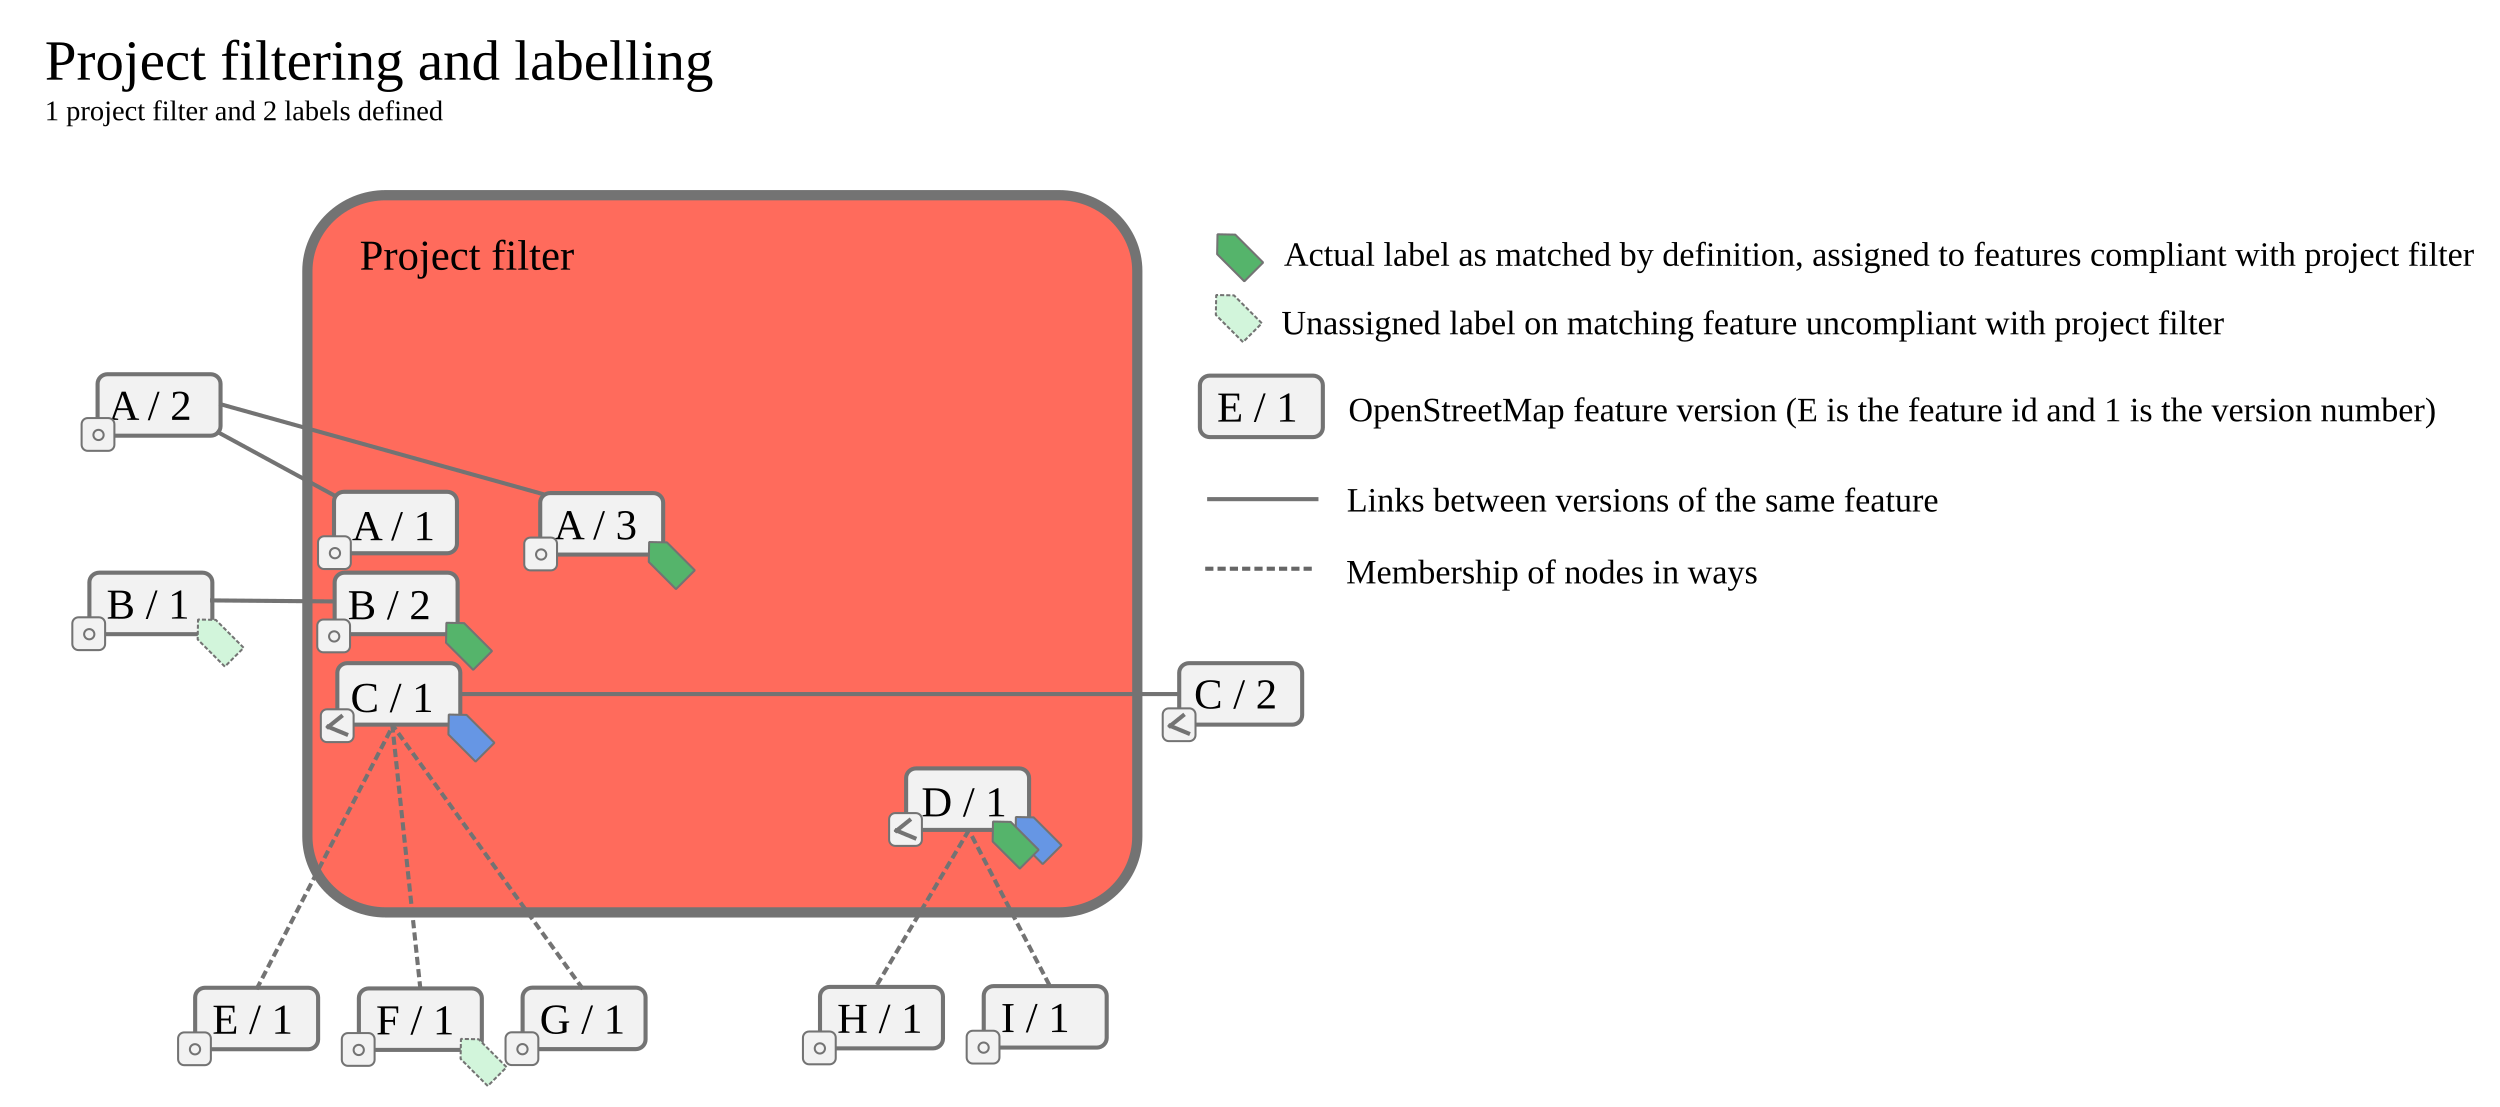
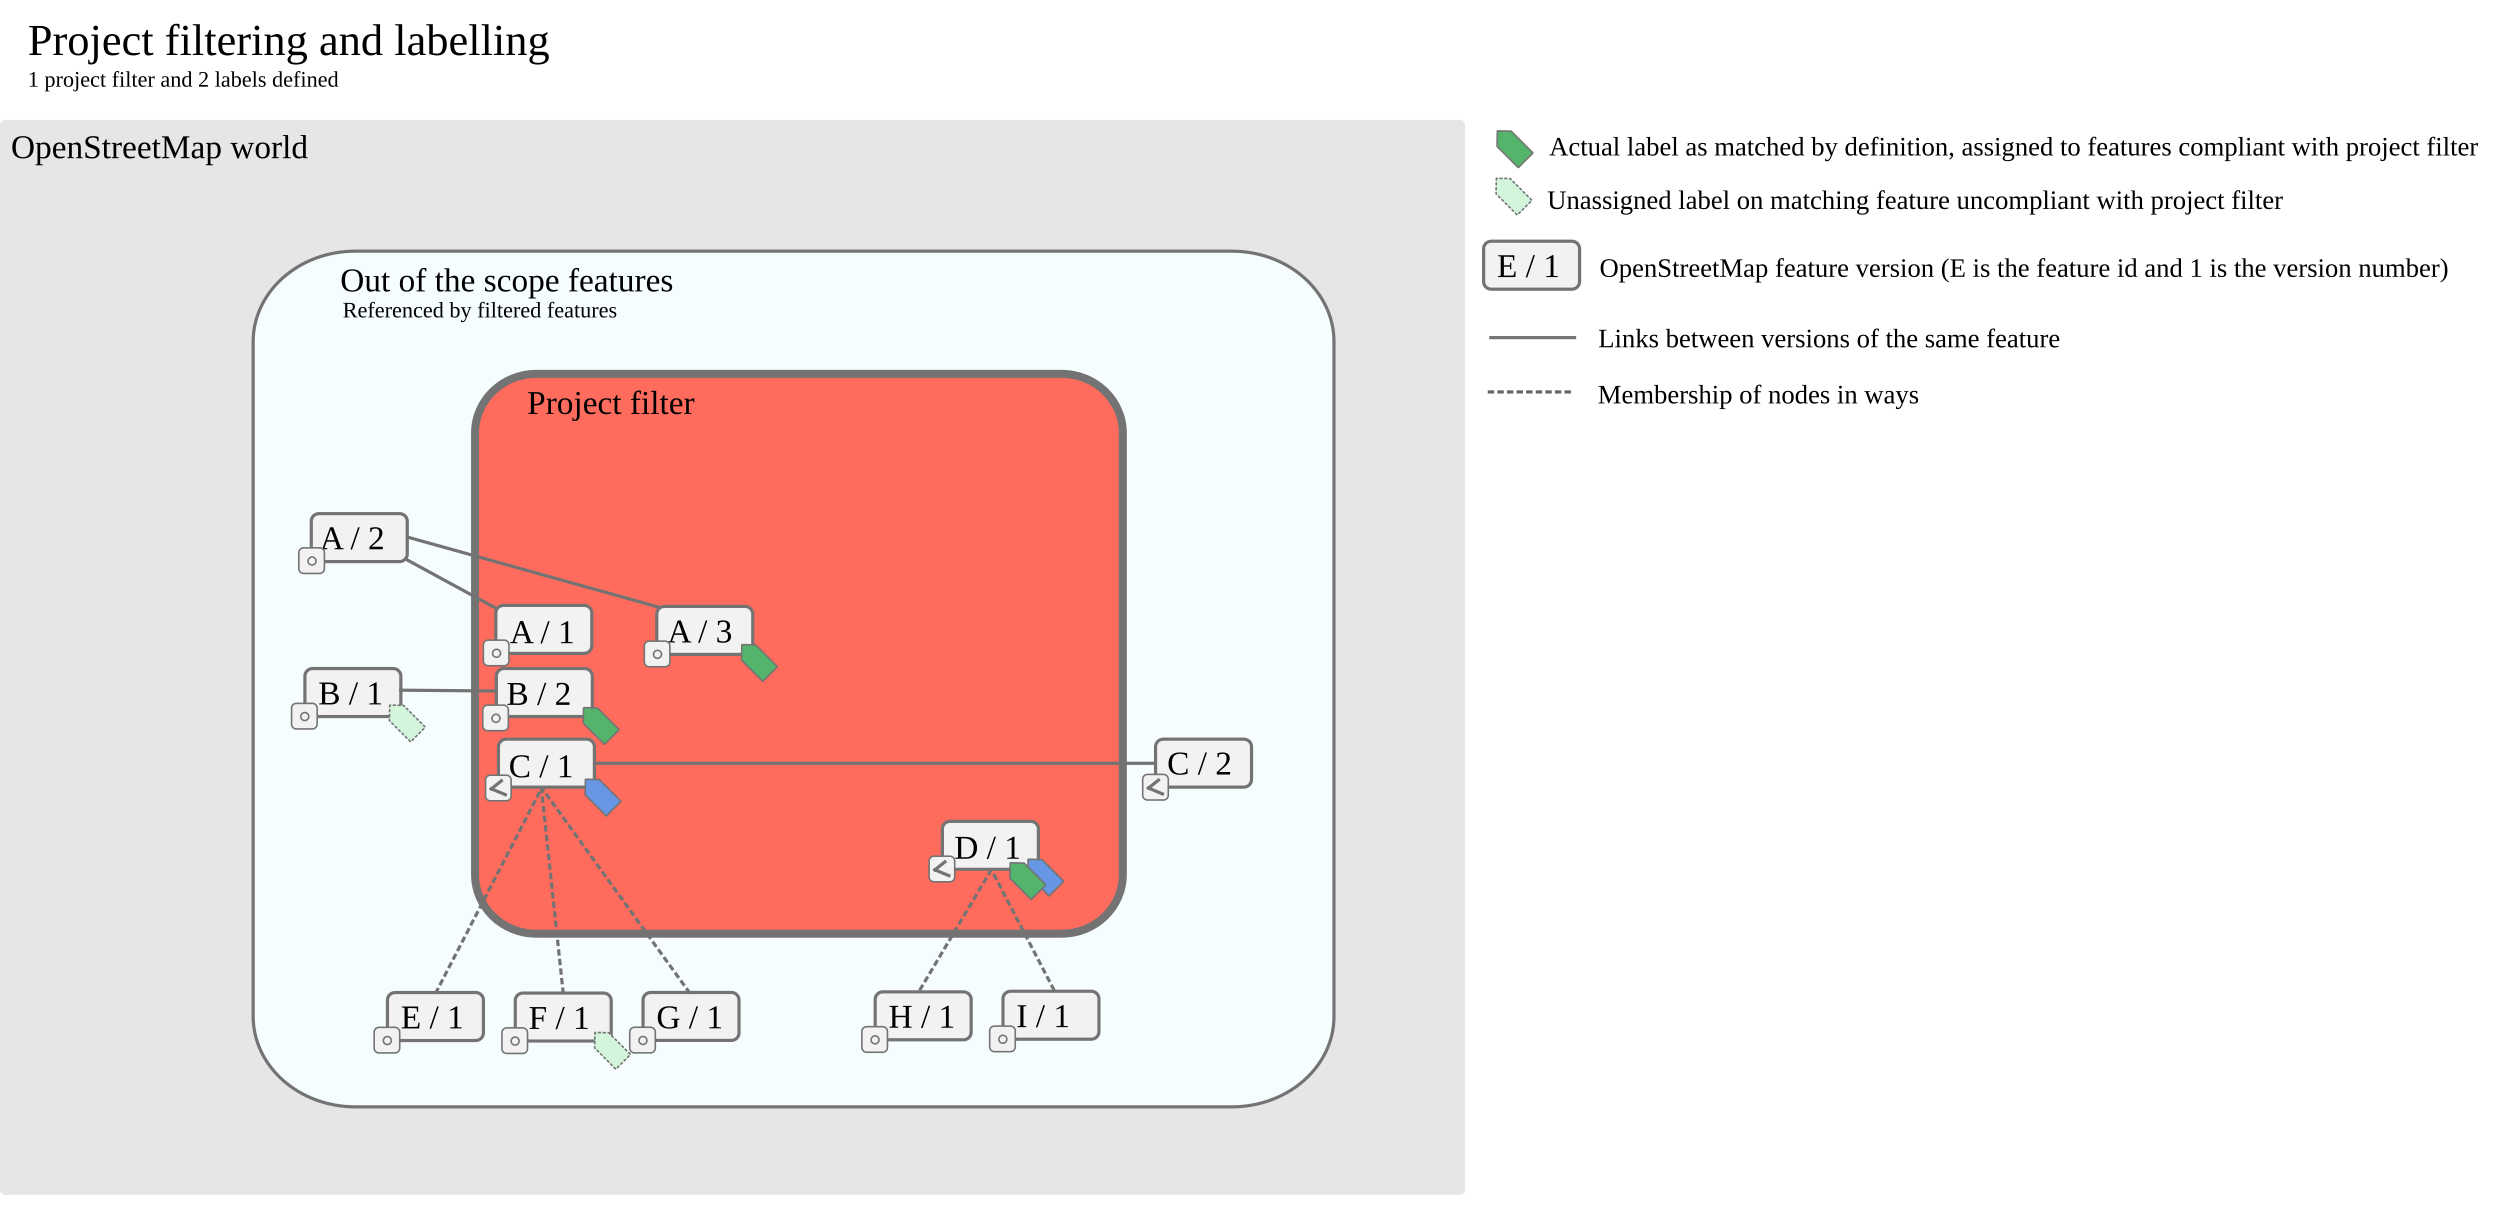
- <svg xmlns="http://www.w3.org/2000/svg" xmlns:ns1="http://krita.org/namespaces/svg/krita" width="878.4pt" height="388.8pt" viewBox="0 0 878.4 388.8">
+ <svg xmlns="http://www.w3.org/2000/svg" xmlns:ns1="http://krita.org/namespaces/svg/krita" width="1125.36pt" height="542.16pt" viewBox="0 0 1125.36 542.16">
  <defs />
-   <rect id="shape0" transform="translate(108, 68.57999)" fill="#ff6b5c" fill-rule="evenodd" stroke="#737373" stroke-width="3.6" stroke-linecap="square" stroke-linejoin="bevel" width="291.6" height="252" rx="27.561" ry="26.638" />
-   <text id="shape1" ns1:useRichText="true" ns1:textVersion="2" transform="translate(126.36, 94.76)" fill="#000000" stroke-opacity="0" stroke="#000000" stroke-width="0" stroke-linecap="square" stroke-linejoin="bevel" font-size="15" font-size-adjust="0.4" letter-spacing="0">
+   <rect id="shape0" transform="matrix(1 0 0 1 0 54.00001)" fill="#e6e6e6" fill-rule="evenodd" stroke-opacity="0" stroke="#000000" stroke-width="0" stroke-linecap="square" stroke-linejoin="bevel" width="659.52" height="483.84" rx="2.16" ry="2.16" />
+   <rect id="shape01" transform="matrix(1 0 0 1 113.96 113.06)" fill="#f6fdff" fill-rule="evenodd" stroke="#737373" stroke-width="1.44" stroke-linecap="square" stroke-linejoin="bevel" width="486.52" height="385.18" rx="45.985" ry="40.717" />
+   <rect id="shape01" transform="matrix(1 0 0 1 213.84 168.3)" fill="#ff6b5c" fill-rule="evenodd" stroke="#737373" stroke-width="3.6" stroke-linecap="square" stroke-linejoin="bevel" width="291.6" height="252" rx="27.561" ry="26.638" />
+   <text id="shape1" ns1:useRichText="true" ns1:textVersion="2" transform="matrix(1 0 0 1 237.2912 186.3341)" fill="#000000" stroke-opacity="0" stroke="#000000" stroke-width="0" stroke-linecap="square" stroke-linejoin="bevel" font-size="15" font-size-adjust="0.4" letter-spacing="0">
    <tspan x="0">Project filter</tspan>
  </text>
-   <rect id="shape2" transform="translate(117.36, 172.8)" fill="#f2f2f2" fill-rule="evenodd" stroke="#737373" stroke-width="1.44" stroke-linecap="square" stroke-linejoin="bevel" width="43.2" height="21.6" rx="3.484" ry="3.375" />
-   <rect id="shape01" transform="matrix(1 0 0 1 117.584 201.216)" fill="#f2f2f2" fill-rule="evenodd" stroke="#737373" stroke-width="1.44" stroke-linecap="square" stroke-linejoin="bevel" width="43.2" height="21.6" rx="3.484" ry="3.375" />
-   <rect id="shape01" transform="matrix(0.9999999 0 0 0.9999999 118.528 233.008)" fill="#f2f2f2" fill-rule="evenodd" stroke="#737373" stroke-width="1.44" stroke-linecap="square" stroke-linejoin="bevel" width="43.2" height="21.6" rx="3.484" ry="3.375" />
-   <rect id="shape02" transform="matrix(0.9999999 0 0 0.9999999 318.3752 269.9901)" fill="#f2f2f2" fill-rule="evenodd" stroke="#737373" stroke-width="1.44" stroke-linecap="square" stroke-linejoin="bevel" width="43.2" height="21.6" rx="3.484" ry="3.375" />
-   <rect id="shape03" transform="matrix(0.9999999 0 0 0.9999999 34.28802 131.488)" fill="#f2f2f2" fill-rule="evenodd" stroke="#737373" stroke-width="1.44" stroke-linecap="square" stroke-linejoin="bevel" width="43.2" height="21.6" rx="3.484" ry="3.375" />
-   <rect id="shape04" transform="matrix(0.9999999 0 0 0.9999999 189.808 173.248)" fill="#f2f2f2" fill-rule="evenodd" stroke="#737373" stroke-width="1.44" stroke-linecap="square" stroke-linejoin="bevel" width="43.2" height="21.6" rx="3.484" ry="3.375" />
-   <text id="shape3" ns1:useRichText="true" ns1:textVersion="2" transform="translate(123.66, 189.8)" fill="#000000" stroke-opacity="0" stroke="#000000" stroke-width="0" stroke-linecap="square" stroke-linejoin="bevel" font-size="15" font-size-adjust="0.4" letter-spacing="0">
+   <rect id="shape2" transform="matrix(1 0 0 1 223.2 272.52)" fill="#f2f2f2" fill-rule="evenodd" stroke="#737373" stroke-width="1.44" stroke-linecap="square" stroke-linejoin="bevel" width="43.2" height="21.6" rx="3.484" ry="3.375" />
+   <rect id="shape011" transform="matrix(1 0 0 1 223.424 300.936)" fill="#f2f2f2" fill-rule="evenodd" stroke="#737373" stroke-width="1.44" stroke-linecap="square" stroke-linejoin="bevel" width="43.2" height="21.6" rx="3.484" ry="3.375" />
+   <rect id="shape011" transform="matrix(0.9999999 0 0 0.9999999 224.368 332.728)" fill="#f2f2f2" fill-rule="evenodd" stroke="#737373" stroke-width="1.44" stroke-linecap="square" stroke-linejoin="bevel" width="43.2" height="21.6" rx="3.484" ry="3.375" />
+   <rect id="shape02" transform="matrix(0.9999999 0 0 0.9999999 424.2152 369.7101)" fill="#f2f2f2" fill-rule="evenodd" stroke="#737373" stroke-width="1.44" stroke-linecap="square" stroke-linejoin="bevel" width="43.2" height="21.6" rx="3.484" ry="3.375" />
+   <rect id="shape03" transform="matrix(0.9999999 0 0 0.9999999 140.128 231.208)" fill="#f2f2f2" fill-rule="evenodd" stroke="#737373" stroke-width="1.44" stroke-linecap="square" stroke-linejoin="bevel" width="43.2" height="21.6" rx="3.484" ry="3.375" />
+   <rect id="shape04" transform="matrix(0.9999999 0 0 0.9999999 295.648 272.968)" fill="#f2f2f2" fill-rule="evenodd" stroke="#737373" stroke-width="1.44" stroke-linecap="square" stroke-linejoin="bevel" width="43.2" height="21.6" rx="3.484" ry="3.375" />
+   <text id="shape3" ns1:useRichText="true" ns1:textVersion="2" transform="matrix(1 0 0 1 229.5 289.52)" fill="#000000" stroke-opacity="0" stroke="#000000" stroke-width="0" stroke-linecap="square" stroke-linejoin="bevel" font-size="15" font-size-adjust="0.4" letter-spacing="0">
    <tspan x="0">A / 1</tspan>
  </text>
-   <text id="shape05" ns1:useRichText="true" ns1:textVersion="2" transform="matrix(1 0 0 1 38.1475 147.52)" fill="#000000" stroke-opacity="0" stroke="#000000" stroke-width="0" stroke-linecap="square" stroke-linejoin="bevel" font-size="15" font-size-adjust="0.4" letter-spacing="0">
+   <text id="shape05" ns1:useRichText="true" ns1:textVersion="2" transform="matrix(1 0 0 1 143.9875 247.24)" fill="#000000" stroke-opacity="0" stroke="#000000" stroke-width="0" stroke-linecap="square" stroke-linejoin="bevel" font-size="15" font-size-adjust="0.4" letter-spacing="0">
    <tspan x="0">A / 2</tspan>
  </text>
-   <text id="shape06" ns1:useRichText="true" ns1:textVersion="2" transform="matrix(1 0 0 1 194.6406 189.48)" fill="#000000" stroke-opacity="0" stroke="#000000" stroke-width="0" stroke-linecap="square" stroke-linejoin="bevel" font-size="15" font-size-adjust="0.4" letter-spacing="0">
+   <text id="shape06" ns1:useRichText="true" ns1:textVersion="2" transform="matrix(0.9999999 0 0 0.9999999 300.4806 289.2)" fill="#000000" stroke-opacity="0" stroke="#000000" stroke-width="0" stroke-linecap="square" stroke-linejoin="bevel" font-size="15" font-size-adjust="0.4" letter-spacing="0">
    <tspan x="0">A / 3</tspan>
  </text>
-   <rect id="shape07" transform="matrix(0.9999999 0 0 0.9999999 31.40802 201.216)" fill="#f2f2f2" fill-rule="evenodd" stroke="#737373" stroke-width="1.44" stroke-linecap="square" stroke-linejoin="bevel" width="43.2" height="21.6" rx="3.484" ry="3.375" />
-   <rect id="shape08" transform="matrix(0.9999999 0 0 0.9999999 414.328 233.008)" fill="#f2f2f2" fill-rule="evenodd" stroke="#737373" stroke-width="1.44" stroke-linecap="square" stroke-linejoin="bevel" width="43.2" height="21.6" rx="3.484" ry="3.375" />
-   <text id="shape09" ns1:useRichText="true" ns1:textVersion="2" transform="matrix(1 0 0 1 37.4275 217.36)" fill="#000000" stroke-opacity="0" stroke="#000000" stroke-width="0" stroke-linecap="square" stroke-linejoin="bevel" font-size="15" font-size-adjust="0.4" letter-spacing="0">
+   <rect id="shape07" transform="matrix(0.9999999 0 0 0.9999999 137.248 300.936)" fill="#f2f2f2" fill-rule="evenodd" stroke="#737373" stroke-width="1.44" stroke-linecap="square" stroke-linejoin="bevel" width="43.2" height="21.6" rx="3.484" ry="3.375" />
+   <rect id="shape08" transform="matrix(0.9999999 0 0 0.9999999 520.168 332.728)" fill="#f2f2f2" fill-rule="evenodd" stroke="#737373" stroke-width="1.44" stroke-linecap="square" stroke-linejoin="bevel" width="43.2" height="21.6" rx="3.484" ry="3.375" />
+   <text id="shape09" ns1:useRichText="true" ns1:textVersion="2" transform="matrix(1 0 0 1 143.2675 317.08)" fill="#000000" stroke-opacity="0" stroke="#000000" stroke-width="0" stroke-linecap="square" stroke-linejoin="bevel" font-size="15" font-size-adjust="0.4" letter-spacing="0">
    <tspan x="0">B / 1</tspan>
  </text>
-   <text id="shape010" ns1:useRichText="true" ns1:textVersion="2" transform="matrix(1 0 0 1 122.16 217.56)" fill="#000000" stroke-opacity="0" stroke="#000000" stroke-width="0" stroke-linecap="square" stroke-linejoin="bevel" font-size="15" font-size-adjust="0.4" letter-spacing="0">
+   <text id="shape010" ns1:useRichText="true" ns1:textVersion="2" transform="matrix(1 0 0 1 228 317.28)" fill="#000000" stroke-opacity="0" stroke="#000000" stroke-width="0" stroke-linecap="square" stroke-linejoin="bevel" font-size="15" font-size-adjust="0.4" letter-spacing="0">
    <tspan x="0">B / 2</tspan>
  </text>
-   <text id="shape011" ns1:useRichText="true" ns1:textVersion="2" transform="matrix(1 0 0 1 123.16 250.16)" fill="#000000" stroke-opacity="0" stroke="#000000" stroke-width="0" stroke-linecap="square" stroke-linejoin="bevel" font-size="15" font-size-adjust="0.4" letter-spacing="0">
+   <text id="shape0111" ns1:useRichText="true" ns1:textVersion="2" transform="matrix(1 0 0 1 229 349.88)" fill="#000000" stroke-opacity="0" stroke="#000000" stroke-width="0" stroke-linecap="square" stroke-linejoin="bevel" font-size="15" font-size-adjust="0.4" letter-spacing="0">
    <tspan x="0">C / 1</tspan>
  </text>
-   <text id="shape012" ns1:useRichText="true" ns1:textVersion="2" transform="matrix(1 0 0 1 419.5478 248.92)" fill="#000000" stroke-opacity="0" stroke="#000000" stroke-width="0" stroke-linecap="square" stroke-linejoin="bevel" font-size="15" font-size-adjust="0.4" letter-spacing="0">
+   <text id="shape012" ns1:useRichText="true" ns1:textVersion="2" transform="matrix(1 0 0 1 525.3878 348.64)" fill="#000000" stroke-opacity="0" stroke="#000000" stroke-width="0" stroke-linecap="square" stroke-linejoin="bevel" font-size="15" font-size-adjust="0.4" letter-spacing="0">
    <tspan x="0">C / 2</tspan>
  </text>
-   <text id="shape013" ns1:useRichText="true" ns1:textVersion="2" transform="matrix(0.9999999 0 0 0.9999999 323.7272 286.822)" fill="#000000" stroke-opacity="0" stroke="#000000" stroke-width="0" stroke-linecap="square" stroke-linejoin="bevel" font-size="15" font-size-adjust="0.4" letter-spacing="0">
+   <text id="shape013" ns1:useRichText="true" ns1:textVersion="2" transform="matrix(0.9999999 0 0 0.9999999 429.5672 386.542)" fill="#000000" stroke-opacity="0" stroke="#000000" stroke-width="0" stroke-linecap="square" stroke-linejoin="bevel" font-size="15" font-size-adjust="0.4" letter-spacing="0">
    <tspan x="0">D / 1</tspan>
  </text>
-   <path id="shape4" transform="translate(76.68, 151.92)" fill="none" stroke="#737373" stroke-width="1.44" stroke-linecap="square" stroke-linejoin="miter" stroke-miterlimit="2" d="M41.04 22.32L0 0" />
-   <path id="shape5" transform="translate(77.7676, 142.1072)" fill="none" stroke="#737373" stroke-width="1.44" stroke-linecap="square" stroke-linejoin="miter" stroke-miterlimit="2" d="M0 0L112.672 31.413" />
-   <path id="shape6" transform="translate(74.52, 210.96)" fill="none" stroke="#737373" stroke-width="1.44" stroke-linecap="square" stroke-linejoin="miter" stroke-miterlimit="2" d="M0 0L42.752 0.36" />
-   <path id="shape7" transform="translate(162, 243.867)" fill="none" stroke="#737373" stroke-width="1.44" stroke-linecap="square" stroke-linejoin="miter" stroke-miterlimit="2" d="M0 0L252.103 0" />
-   <rect id="shape8" transform="translate(111.742, 188.4229)" fill="#f2f2f2" fill-rule="evenodd" stroke="#737373" stroke-width="0.72" stroke-linecap="square" stroke-linejoin="bevel" width="11.52" height="11.52" rx="2.16" ry="2.16" />
-   <circle id="shape9" transform="translate(115.8887, 192.5582)" r="1.8" cx="1.8" cy="1.8" fill="none" stroke="#737373" stroke-width="0.72" stroke-linecap="square" stroke-linejoin="bevel" />
-   <rect id="shape014" transform="matrix(1 0 0 1 28.67403 146.8908)" fill="#f2f2f2" fill-rule="evenodd" stroke="#737373" stroke-width="0.72" stroke-linecap="square" stroke-linejoin="bevel" width="11.52" height="11.52" rx="2.16" ry="2.16" />
-   <circle id="shape11" transform="matrix(1 0 0 1 32.82073 151.0261)" r="1.8" cx="1.8" cy="1.8" fill="none" stroke="#737373" stroke-width="0.72" stroke-linecap="square" stroke-linejoin="bevel" />
-   <rect id="shape015" transform="matrix(1 0 0 1 111.4699 217.6796)" fill="#f2f2f2" fill-rule="evenodd" stroke="#737373" stroke-width="0.72" stroke-linecap="square" stroke-linejoin="bevel" width="11.52" height="11.52" rx="2.16" ry="2.16" />
-   <circle id="shape11" transform="matrix(1 0 0 1 115.6166 221.8148)" r="1.8" cx="1.8" cy="1.8" fill="none" stroke="#737373" stroke-width="0.72" stroke-linecap="square" stroke-linejoin="bevel" />
-   <rect id="shape016" transform="matrix(0.9999999 0 0 0.9999999 25.41159 216.8983)" fill="#f2f2f2" fill-rule="evenodd" stroke="#737373" stroke-width="0.72" stroke-linecap="square" stroke-linejoin="bevel" width="11.52" height="11.52" rx="2.16" ry="2.16" />
-   <circle id="shape12" transform="matrix(0.9999999 0 0 0.9999999 29.55828 221.0336)" r="1.8" cx="1.8" cy="1.8" fill="none" stroke="#737373" stroke-width="0.72" stroke-linecap="square" stroke-linejoin="bevel" />
-   <rect id="shape017" transform="matrix(0.9999999 0 0 0.9999999 184.1979 188.8876)" fill="#f2f2f2" fill-rule="evenodd" stroke="#737373" stroke-width="0.72" stroke-linecap="square" stroke-linejoin="bevel" width="11.52" height="11.52" rx="2.16" ry="2.16" />
-   <circle id="shape13" transform="matrix(0.9999999 0 0 0.9999999 188.3446 193.0228)" r="1.8" cx="1.8" cy="1.8" fill="none" stroke="#737373" stroke-width="0.72" stroke-linecap="square" stroke-linejoin="bevel" />
-   <rect id="shape018" transform="matrix(0.9999999 0 0 0.9999999 112.7251 249.2272)" fill="#f2f2f2" fill-rule="evenodd" stroke="#737373" stroke-width="0.72" stroke-linecap="square" stroke-linejoin="bevel" width="11.52" height="11.52" rx="2.16" ry="2.16" />
-   <path id="shape10" transform="translate(115.3318, 251.7827)" fill="none" stroke="#737373" stroke-width="1.44" stroke-linecap="square" stroke-linejoin="miter" stroke-miterlimit="2" d="M4.5 0L0 3.6" />
-   <path id="shape111" transform="translate(115.3318, 255.3827)" fill="none" stroke="#737373" stroke-width="1.44" stroke-linecap="square" stroke-linejoin="miter" stroke-miterlimit="2" d="M0 0L6.3 2.61" />
-   <rect id="shape019" transform="matrix(0.9999999 0 0 0.9999999 312.4006 285.6878)" fill="#f2f2f2" fill-rule="evenodd" stroke="#737373" stroke-width="0.72" stroke-linecap="square" stroke-linejoin="bevel" width="11.52" height="11.52" rx="2.16" ry="2.16" />
-   <path id="shape020" transform="matrix(1 0 0 1 315.0073 288.2433)" fill="none" stroke="#737373" stroke-width="1.44" stroke-linecap="square" stroke-linejoin="miter" stroke-miterlimit="2" d="M4.5 0L0 3.6" />
-   <path id="shape14" transform="matrix(1 0 0 1 315.0073 291.8433)" fill="none" stroke="#737373" stroke-width="1.44" stroke-linecap="square" stroke-linejoin="miter" stroke-miterlimit="2" d="M0 0L6.3 2.61" />
-   <rect id="shape021" transform="matrix(0.9999999 0 0 0.9999999 408.5334 248.8857)" fill="#f2f2f2" fill-rule="evenodd" stroke="#737373" stroke-width="0.72" stroke-linecap="square" stroke-linejoin="bevel" width="11.52" height="11.52" rx="2.16" ry="2.16" />
-   <path id="shape022" transform="matrix(1 0 0 1 411.1401 251.4412)" fill="none" stroke="#737373" stroke-width="1.44" stroke-linecap="square" stroke-linejoin="miter" stroke-miterlimit="2" d="M4.5 0L0 3.6" />
-   <path id="shape15" transform="matrix(1 0 0 1 411.1401 255.0412)" fill="none" stroke="#737373" stroke-width="1.44" stroke-linecap="square" stroke-linejoin="miter" stroke-miterlimit="2" d="M0 0L6.3 2.61" />
-   <rect id="shape023" transform="matrix(0.9999999 0 0 0.9999999 68.57004 347.0596)" fill="#f2f2f2" fill-rule="evenodd" stroke="#737373" stroke-width="1.44" stroke-linecap="square" stroke-linejoin="bevel" width="43.2" height="21.6" rx="3.484" ry="3.375" />
-   <text id="shape011" ns1:useRichText="true" ns1:textVersion="2" transform="matrix(0.9999999 0 0 0.9999999 74.58952 363.2036)" fill="#000000" stroke-opacity="0" stroke="#000000" stroke-width="0" stroke-linecap="square" stroke-linejoin="bevel" font-size="15" font-size-adjust="0.4" letter-spacing="0">
+   <path id="shape4" transform="matrix(1 0 0 1 182.52 251.64)" fill="none" stroke="#737373" stroke-width="1.44" stroke-linecap="square" stroke-linejoin="miter" stroke-miterlimit="2" d="M41.04 22.32L0 0" />
+   <path id="shape5" transform="matrix(1 0 0 1 183.6076 241.8273)" fill="none" stroke="#737373" stroke-width="1.44" stroke-linecap="square" stroke-linejoin="miter" stroke-miterlimit="2" d="M0 0L112.672 31.413" />
+   <path id="shape6" transform="matrix(1 0 0 1 180.36 310.68)" fill="none" stroke="#737373" stroke-width="1.44" stroke-linecap="square" stroke-linejoin="miter" stroke-miterlimit="2" d="M0 0L42.752 0.36" />
+   <path id="shape7" transform="matrix(1 0 0 1 267.84 343.587)" fill="none" stroke="#737373" stroke-width="1.44" stroke-linecap="square" stroke-linejoin="miter" stroke-miterlimit="2" d="M0 0L252.103 0" />
+   <rect id="shape8" transform="matrix(1 0 0 1 217.582 288.1429)" fill="#f2f2f2" fill-rule="evenodd" stroke="#737373" stroke-width="0.72" stroke-linecap="square" stroke-linejoin="bevel" width="11.52" height="11.52" rx="2.16" ry="2.16" />
+   <circle id="shape9" transform="matrix(1 0 0 1 221.7287 292.2782)" r="1.8" cx="1.8" cy="1.8" fill="none" stroke="#737373" stroke-width="0.72" stroke-linecap="square" stroke-linejoin="bevel" />
+   <rect id="shape014" transform="matrix(1 0 0 1 134.514 246.6109)" fill="#f2f2f2" fill-rule="evenodd" stroke="#737373" stroke-width="0.72" stroke-linecap="square" stroke-linejoin="bevel" width="11.52" height="11.52" rx="2.16" ry="2.16" />
+   <circle id="shape11" transform="matrix(1 0 0 1 138.6607 250.7462)" r="1.8" cx="1.8" cy="1.8" fill="none" stroke="#737373" stroke-width="0.72" stroke-linecap="square" stroke-linejoin="bevel" />
+   <rect id="shape015" transform="matrix(1 0 0 1 217.3099 317.3996)" fill="#f2f2f2" fill-rule="evenodd" stroke="#737373" stroke-width="0.72" stroke-linecap="square" stroke-linejoin="bevel" width="11.52" height="11.52" rx="2.16" ry="2.16" />
+   <circle id="shape111" transform="matrix(1 0 0 1 221.4566 321.5349)" r="1.8" cx="1.8" cy="1.8" fill="none" stroke="#737373" stroke-width="0.72" stroke-linecap="square" stroke-linejoin="bevel" />
+   <rect id="shape016" transform="matrix(0.9999999 0 0 0.9999999 131.2516 316.6183)" fill="#f2f2f2" fill-rule="evenodd" stroke="#737373" stroke-width="0.72" stroke-linecap="square" stroke-linejoin="bevel" width="11.52" height="11.52" rx="2.16" ry="2.16" />
+   <circle id="shape12" transform="matrix(0.9999999 0 0 0.9999999 135.3983 320.7536)" r="1.8" cx="1.8" cy="1.8" fill="none" stroke="#737373" stroke-width="0.72" stroke-linecap="square" stroke-linejoin="bevel" />
+   <rect id="shape017" transform="matrix(0.9999999 0 0 0.9999999 290.0379 288.6076)" fill="#f2f2f2" fill-rule="evenodd" stroke="#737373" stroke-width="0.72" stroke-linecap="square" stroke-linejoin="bevel" width="11.52" height="11.52" rx="2.16" ry="2.16" />
+   <circle id="shape13" transform="matrix(0.9999999 0 0 0.9999999 294.1846 292.7429)" r="1.8" cx="1.8" cy="1.8" fill="none" stroke="#737373" stroke-width="0.72" stroke-linecap="square" stroke-linejoin="bevel" />
+   <rect id="shape018" transform="matrix(0.9999999 0 0 0.9999999 218.5651 348.9472)" fill="#f2f2f2" fill-rule="evenodd" stroke="#737373" stroke-width="0.72" stroke-linecap="square" stroke-linejoin="bevel" width="11.52" height="11.52" rx="2.16" ry="2.16" />
+   <path id="shape10" transform="matrix(1 0 0 1 221.1718 351.5027)" fill="none" stroke="#737373" stroke-width="1.44" stroke-linecap="square" stroke-linejoin="miter" stroke-miterlimit="2" d="M4.5 0L0 3.6" />
+   <path id="shape1111" transform="matrix(1 0 0 1 221.1718 355.1027)" fill="none" stroke="#737373" stroke-width="1.44" stroke-linecap="square" stroke-linejoin="miter" stroke-miterlimit="2" d="M0 0L6.3 2.61" />
+   <rect id="shape019" transform="matrix(0.9999999 0 0 0.9999999 418.2406 385.4078)" fill="#f2f2f2" fill-rule="evenodd" stroke="#737373" stroke-width="0.72" stroke-linecap="square" stroke-linejoin="bevel" width="11.52" height="11.52" rx="2.16" ry="2.16" />
+   <path id="shape020" transform="matrix(1 0 0 1 420.8473 387.9633)" fill="none" stroke="#737373" stroke-width="1.44" stroke-linecap="square" stroke-linejoin="miter" stroke-miterlimit="2" d="M4.5 0L0 3.6" />
+   <path id="shape14" transform="matrix(1 0 0 1 420.8473 391.5633)" fill="none" stroke="#737373" stroke-width="1.44" stroke-linecap="square" stroke-linejoin="miter" stroke-miterlimit="2" d="M0 0L6.3 2.61" />
+   <rect id="shape021" transform="matrix(0.9999999 0 0 0.9999999 514.3734 348.6057)" fill="#f2f2f2" fill-rule="evenodd" stroke="#737373" stroke-width="0.72" stroke-linecap="square" stroke-linejoin="bevel" width="11.52" height="11.52" rx="2.16" ry="2.16" />
+   <path id="shape022" transform="matrix(1 0 0 1 516.9801 351.1612)" fill="none" stroke="#737373" stroke-width="1.44" stroke-linecap="square" stroke-linejoin="miter" stroke-miterlimit="2" d="M4.5 0L0 3.6" />
+   <path id="shape15" transform="matrix(1 0 0 1 516.9801 354.7612)" fill="none" stroke="#737373" stroke-width="1.44" stroke-linecap="square" stroke-linejoin="miter" stroke-miterlimit="2" d="M0 0L6.3 2.61" />
+   <rect id="shape023" transform="matrix(0.9999999 0 0 0.9999999 174.41 446.7796)" fill="#f2f2f2" fill-rule="evenodd" stroke="#737373" stroke-width="1.44" stroke-linecap="square" stroke-linejoin="bevel" width="43.2" height="21.6" rx="3.484" ry="3.375" />
+   <text id="shape0111" ns1:useRichText="true" ns1:textVersion="2" transform="matrix(0.9999999 0 0 0.9999999 180.4295 462.9236)" fill="#000000" stroke-opacity="0" stroke="#000000" stroke-width="0" stroke-linecap="square" stroke-linejoin="bevel" font-size="15" font-size-adjust="0.4" letter-spacing="0">
    <tspan x="0">E / 1</tspan>
  </text>
-   <rect id="shape021" transform="matrix(0.9999999 0 0 0.9999999 62.5736 362.7419)" fill="#f2f2f2" fill-rule="evenodd" stroke="#737373" stroke-width="0.72" stroke-linecap="square" stroke-linejoin="bevel" width="11.52" height="11.52" rx="2.16" ry="2.16" />
-   <circle id="shape16" transform="matrix(0.9999999 0 0 0.9999999 66.72029 366.8772)" r="1.8" cx="1.8" cy="1.8" fill="none" stroke="#737373" stroke-width="0.72" stroke-linecap="square" stroke-linejoin="bevel" />
-   <rect id="shape024" transform="matrix(0.9999999 0 0 0.9999999 126.0967 347.2958)" fill="#f2f2f2" fill-rule="evenodd" stroke="#737373" stroke-width="1.44" stroke-linecap="square" stroke-linejoin="bevel" width="43.2" height="21.6" rx="3.484" ry="3.375" />
-   <text id="shape0111" ns1:useRichText="true" ns1:textVersion="2" transform="matrix(0.9999999 0 0 0.9999999 132.1162 363.4398)" fill="#000000" stroke-opacity="0" stroke="#000000" stroke-width="0" stroke-linecap="square" stroke-linejoin="bevel" font-size="15" font-size-adjust="0.4" letter-spacing="0">
+   <rect id="shape0211" transform="matrix(0.9999999 0 0 0.9999999 168.4136 462.4619)" fill="#f2f2f2" fill-rule="evenodd" stroke="#737373" stroke-width="0.72" stroke-linecap="square" stroke-linejoin="bevel" width="11.52" height="11.52" rx="2.16" ry="2.16" />
+   <circle id="shape16" transform="matrix(0.9999999 0 0 0.9999999 172.5603 466.5972)" r="1.8" cx="1.8" cy="1.8" fill="none" stroke="#737373" stroke-width="0.72" stroke-linecap="square" stroke-linejoin="bevel" />
+   <rect id="shape024" transform="matrix(0.9999998 0 0 0.9999998 231.9367 447.0158)" fill="#f2f2f2" fill-rule="evenodd" stroke="#737373" stroke-width="1.44" stroke-linecap="square" stroke-linejoin="bevel" width="43.2" height="21.6" rx="3.484" ry="3.375" />
+   <text id="shape01111" ns1:useRichText="true" ns1:textVersion="2" transform="matrix(0.9999999 0 0 0.9999999 237.9562 463.1598)" fill="#000000" stroke-opacity="0" stroke="#000000" stroke-width="0" stroke-linecap="square" stroke-linejoin="bevel" font-size="15" font-size-adjust="0.4" letter-spacing="0">
    <tspan x="0">F / 1</tspan>
  </text>
-   <rect id="shape0211" transform="matrix(0.9999999 0 0 0.9999999 120.1003 362.9781)" fill="#f2f2f2" fill-rule="evenodd" stroke="#737373" stroke-width="0.72" stroke-linecap="square" stroke-linejoin="bevel" width="11.52" height="11.52" rx="2.16" ry="2.16" />
-   <circle id="shape17" transform="matrix(0.9999999 0 0 0.9999999 124.247 367.1134)" r="1.8" cx="1.8" cy="1.8" fill="none" stroke="#737373" stroke-width="0.72" stroke-linecap="square" stroke-linejoin="bevel" />
-   <rect id="shape025" transform="matrix(0.9999998 0 0 0.9999998 183.6234 347.0228)" fill="#f2f2f2" fill-rule="evenodd" stroke="#737373" stroke-width="1.44" stroke-linecap="square" stroke-linejoin="bevel" width="43.2" height="21.6" rx="3.484" ry="3.375" />
-   <text id="shape0121" ns1:useRichText="true" ns1:textVersion="2" transform="matrix(0.9999999 0 0 0.9999999 189.6429 363.1668)" fill="#000000" stroke-opacity="0" stroke="#000000" stroke-width="0" stroke-linecap="square" stroke-linejoin="bevel" font-size="15" font-size-adjust="0.4" letter-spacing="0">
+   <rect id="shape02111" transform="matrix(0.9999999 0 0 0.9999999 225.9403 462.6981)" fill="#f2f2f2" fill-rule="evenodd" stroke="#737373" stroke-width="0.72" stroke-linecap="square" stroke-linejoin="bevel" width="11.52" height="11.52" rx="2.16" ry="2.16" />
+   <circle id="shape17" transform="matrix(0.9999999 0 0 0.9999999 230.087 466.8334)" r="1.8" cx="1.8" cy="1.8" fill="none" stroke="#737373" stroke-width="0.72" stroke-linecap="square" stroke-linejoin="bevel" />
+   <rect id="shape025" transform="matrix(0.9999998 0 0 0.9999998 289.4634 446.7429)" fill="#f2f2f2" fill-rule="evenodd" stroke="#737373" stroke-width="1.44" stroke-linecap="square" stroke-linejoin="bevel" width="43.2" height="21.6" rx="3.484" ry="3.375" />
+   <text id="shape0121" ns1:useRichText="true" ns1:textVersion="2" transform="matrix(0.9999999 0 0 0.9999999 295.4829 462.8868)" fill="#000000" stroke-opacity="0" stroke="#000000" stroke-width="0" stroke-linecap="square" stroke-linejoin="bevel" font-size="15" font-size-adjust="0.4" letter-spacing="0">
    <tspan x="0">G / 1</tspan>
  </text>
-   <rect id="shape0221" transform="matrix(0.9999998 0 0 0.9999998 177.627 362.7051)" fill="#f2f2f2" fill-rule="evenodd" stroke="#737373" stroke-width="0.72" stroke-linecap="square" stroke-linejoin="bevel" width="11.52" height="11.52" rx="2.16" ry="2.16" />
-   <circle id="shape18" transform="matrix(0.9999998 0 0 0.9999998 181.7737 366.8404)" r="1.8" cx="1.8" cy="1.8" fill="none" stroke="#737373" stroke-width="0.72" stroke-linecap="square" stroke-linejoin="bevel" />
-   <path id="shape121" transform="matrix(1.00049 0 0 1.000364 90.47777 254.8492)" fill="none" stroke="#737373" stroke-width="1.44" stroke-linecap="square" stroke-linejoin="miter" stroke-miterlimit="2" stroke-dasharray="1.44,2.88" d="M0 92.049L47.597 0" />
-   <path id="shape131" transform="matrix(0.999039 0 0 0.9997381 138.24 255.24)" fill="none" stroke="#737373" stroke-width="1.44" stroke-linecap="square" stroke-linejoin="miter" stroke-miterlimit="2" stroke-dasharray="1.44,2.88" d="M66.172 91.671L0 0" />
-   <path id="shape141" transform="matrix(1 0 0 1.000368 137.88 255.24)" fill="none" stroke="#737373" stroke-width="1.44" stroke-linecap="square" stroke-linejoin="miter" stroke-miterlimit="2" stroke-dasharray="1.44,2.88" d="M9.764 91.661L0 0" />
-   <rect id="shape026" transform="matrix(0.9999999 0 0 0.9999999 288.1199 346.7519)" fill="#f2f2f2" fill-rule="evenodd" stroke="#737373" stroke-width="1.44" stroke-linecap="square" stroke-linejoin="bevel" width="43.2" height="21.6" rx="3.484" ry="3.375" />
-   <text id="shape0131" ns1:useRichText="true" ns1:textVersion="2" transform="matrix(0.9999999 0 0 0.9999999 294.1394 362.8959)" fill="#000000" stroke-opacity="0" stroke="#000000" stroke-width="0" stroke-linecap="square" stroke-linejoin="bevel" font-size="15" font-size-adjust="0.4" letter-spacing="0">
+   <rect id="shape0221" transform="matrix(0.9999998 0 0 0.9999998 283.467 462.4252)" fill="#f2f2f2" fill-rule="evenodd" stroke="#737373" stroke-width="0.72" stroke-linecap="square" stroke-linejoin="bevel" width="11.52" height="11.52" rx="2.16" ry="2.16" />
+   <circle id="shape18" transform="matrix(0.9999998 0 0 0.9999998 287.6137 466.5604)" r="1.8" cx="1.8" cy="1.8" fill="none" stroke="#737373" stroke-width="0.72" stroke-linecap="square" stroke-linejoin="bevel" />
+   <path id="shape121" transform="matrix(1.00049 0 0 1.000364 196.3178 354.5692)" fill="none" stroke="#737373" stroke-width="1.44" stroke-linecap="square" stroke-linejoin="miter" stroke-miterlimit="2" stroke-dasharray="1.44,2.88" d="M0 92.049L47.597 0" />
+   <path id="shape131" transform="matrix(0.999039 0 0 0.999738 244.08 354.96)" fill="none" stroke="#737373" stroke-width="1.44" stroke-linecap="square" stroke-linejoin="miter" stroke-miterlimit="2" stroke-dasharray="1.44,2.88" d="M66.172 91.671L0 0" />
+   <path id="shape141" transform="matrix(1 0 0 1.000368 243.72 354.96)" fill="none" stroke="#737373" stroke-width="1.44" stroke-linecap="square" stroke-linejoin="miter" stroke-miterlimit="2" stroke-dasharray="1.44,2.88" d="M9.764 91.661L0 0" />
+   <rect id="shape026" transform="matrix(0.9999998 0 0 0.9999998 393.9599 446.4719)" fill="#f2f2f2" fill-rule="evenodd" stroke="#737373" stroke-width="1.44" stroke-linecap="square" stroke-linejoin="bevel" width="43.2" height="21.6" rx="3.484" ry="3.375" />
+   <text id="shape0131" ns1:useRichText="true" ns1:textVersion="2" transform="matrix(0.9999999 0 0 0.9999999 399.9794 462.6159)" fill="#000000" stroke-opacity="0" stroke="#000000" stroke-width="0" stroke-linecap="square" stroke-linejoin="bevel" font-size="15" font-size-adjust="0.4" letter-spacing="0">
    <tspan x="0">H / 1</tspan>
  </text>
-   <rect id="shape0231" transform="matrix(0.9999999 0 0 0.9999999 282.1235 362.4342)" fill="#f2f2f2" fill-rule="evenodd" stroke="#737373" stroke-width="0.72" stroke-linecap="square" stroke-linejoin="bevel" width="11.52" height="11.52" rx="2.16" ry="2.16" />
-   <circle id="shape19" transform="matrix(0.9999999 0 0 0.9999999 286.2702 366.5695)" r="1.8" cx="1.8" cy="1.8" fill="none" stroke="#737373" stroke-width="0.72" stroke-linecap="square" stroke-linejoin="bevel" />
-   <rect id="shape0141" transform="matrix(0.9999998 0 0 0.9999998 345.6466 346.479)" fill="#f2f2f2" fill-rule="evenodd" stroke="#737373" stroke-width="1.44" stroke-linecap="square" stroke-linejoin="bevel" width="43.2" height="21.6" rx="3.484" ry="3.375" />
-   <text id="shape0112" ns1:useRichText="true" ns1:textVersion="2" transform="matrix(0.9999999 0 0 0.9999999 351.6661 362.6229)" fill="#000000" stroke-opacity="0" stroke="#000000" stroke-width="0" stroke-linecap="square" stroke-linejoin="bevel" font-size="15" font-size-adjust="0.4" letter-spacing="0">
+   <rect id="shape0231" transform="matrix(0.9999998 0 0 0.9999998 387.9635 462.1542)" fill="#f2f2f2" fill-rule="evenodd" stroke="#737373" stroke-width="0.72" stroke-linecap="square" stroke-linejoin="bevel" width="11.52" height="11.52" rx="2.16" ry="2.16" />
+   <circle id="shape19" transform="matrix(0.9999998 0 0 0.9999998 392.1102 466.2895)" r="1.8" cx="1.8" cy="1.8" fill="none" stroke="#737373" stroke-width="0.72" stroke-linecap="square" stroke-linejoin="bevel" />
+   <rect id="shape0141" transform="matrix(0.9999998 0 0 0.9999998 451.4866 446.199)" fill="#f2f2f2" fill-rule="evenodd" stroke="#737373" stroke-width="1.44" stroke-linecap="square" stroke-linejoin="bevel" width="43.2" height="21.6" rx="3.484" ry="3.375" />
+   <text id="shape0112" ns1:useRichText="true" ns1:textVersion="2" transform="matrix(0.9999999 0 0 0.9999999 457.5061 462.343)" fill="#000000" stroke-opacity="0" stroke="#000000" stroke-width="0" stroke-linecap="square" stroke-linejoin="bevel" font-size="15" font-size-adjust="0.4" letter-spacing="0">
    <tspan x="0">I / 1</tspan>
  </text>
-   <rect id="shape0212" transform="matrix(0.9999998 0 0 0.9999998 339.6502 362.1613)" fill="#f2f2f2" fill-rule="evenodd" stroke="#737373" stroke-width="0.72" stroke-linecap="square" stroke-linejoin="bevel" width="11.52" height="11.52" rx="2.16" ry="2.16" />
-   <circle id="shape112" transform="matrix(0.9999998 0 0 0.9999998 343.7969 366.2965)" r="1.8" cx="1.8" cy="1.8" fill="none" stroke="#737373" stroke-width="0.72" stroke-linecap="square" stroke-linejoin="bevel" />
-   <path id="shape151" transform="matrix(1 0 0 0.9987133 308.5003 291.78)" fill="none" stroke="#737373" stroke-width="1.44" stroke-linecap="square" stroke-linejoin="miter" stroke-miterlimit="2" stroke-dasharray="1.44,2.88" d="M0 53.743L31.88 0" />
-   <path id="shape161" transform="matrix(1.001878 0 0 0.9984201 340.92 292.68)" fill="none" stroke="#737373" stroke-width="1.44" stroke-linecap="square" stroke-linejoin="miter" stroke-miterlimit="2" stroke-dasharray="1.44,2.88" d="M27.405 52.879L0 0" />
-   <path id="shape027" transform="matrix(1 0 0 1 157.5551 251.0645)" fill="#6696e4" fill-rule="evenodd" stroke="#737373" stroke-width="0.72" stroke-linecap="square" stroke-linejoin="bevel" d="M0.127 0L0 7L9.546 16.546L16.165 9.928L6.364 0.127Z" />
-   <path id="shape028" transform="matrix(1 0 0 1 356.8151 287.0645)" fill="#6696e4" fill-rule="evenodd" stroke="#737373" stroke-width="0.72" stroke-linecap="square" stroke-linejoin="bevel" d="M0.127 0L0 7L9.546 16.546L16.165 9.928L6.364 0.127Z" />
-   <path id="shape029" transform="matrix(1 0 0 1 227.9609 190.449)" fill="#55b46b" fill-rule="evenodd" stroke="#737373" stroke-width="0.72" stroke-linecap="square" stroke-linejoin="bevel" d="M0.127 0L0 7L9.546 16.546L16.165 9.928L6.364 0.127Z" />
-   <path id="shape030" transform="matrix(1 0 0 1 156.7178 218.8223)" fill="#55b46b" fill-rule="evenodd" stroke="#737373" stroke-width="0.72" stroke-linecap="square" stroke-linejoin="bevel" d="M0.127 0L0 7L9.546 16.546L16.165 9.928L6.364 0.127Z" />
-   <path id="shape031" transform="matrix(1 0 0 1 348.7778 288.6623)" fill="#55b46b" fill-rule="evenodd" stroke="#737373" stroke-width="0.72" stroke-linecap="square" stroke-linejoin="bevel" d="M0.127 0L0 7L9.546 16.546L16.165 9.928L6.364 0.127Z" />
-   <path id="shape032" transform="matrix(1 0 0 1 69.45473 217.6756)" fill="#d2f5db" fill-rule="evenodd" stroke="#737373" stroke-width="0.72" stroke-linecap="square" stroke-linejoin="bevel" stroke-dasharray="0.72,1.44" d="M0.127 0L0 7L9.546 16.546L16.165 9.928L6.364 0.127Z" />
-   <path id="shape033" transform="matrix(1 0 0 1 161.8316 365.0289)" fill="#d2f5db" fill-rule="evenodd" stroke="#737373" stroke-width="0.72" stroke-linecap="square" stroke-linejoin="bevel" stroke-dasharray="0.72,1.44" d="M0.127 0L0 7L9.546 16.546L16.165 9.928L6.364 0.127Z" />
-   <path id="shape034" transform="matrix(1 0 0 1 427.2002 103.6545)" fill="#d2f5db" fill-rule="evenodd" stroke="#737373" stroke-width="0.72" stroke-linecap="square" stroke-linejoin="bevel" stroke-dasharray="0.72,1.44" d="M0.127 0L0 7L9.546 16.546L16.165 9.928L6.364 0.127Z" />
-   <path id="shape035" transform="matrix(1 0 0 1 427.6547 82.3156)" fill="#55b46b" fill-rule="evenodd" stroke="#737373" stroke-width="0.72" stroke-linecap="square" stroke-linejoin="bevel" d="M0.127 0L0 7L9.546 16.546L16.165 9.928L6.364 0.127Z" />
-   <rect id="shape036" transform="matrix(0.9999999 0 0 0.9999999 421.594 131.9796)" fill="#f2f2f2" fill-rule="evenodd" stroke="#737373" stroke-width="1.44" stroke-linecap="square" stroke-linejoin="bevel" width="43.2" height="21.6" rx="3.484" ry="3.375" />
-   <text id="shape0151" ns1:useRichText="true" ns1:textVersion="2" transform="matrix(0.9999999 0 0 0.9999999 427.6135 148.1236)" fill="#000000" stroke-opacity="0" stroke="#000000" stroke-width="0" stroke-linecap="square" stroke-linejoin="bevel" font-size="15" font-size-adjust="0.4" letter-spacing="0">
-     <tspan x="0">E / 1</tspan>
-   </text>
-   <text id="shape037" ns1:useRichText="true" ns1:textVersion="2" transform="matrix(1 0 0 1 15.74312 28)" fill="#000000" stroke-opacity="0" stroke="#000000" stroke-width="0" stroke-linecap="square" stroke-linejoin="bevel" font-size="10" font-size-adjust="0.4" letter-spacing="0">
+   <rect id="shape0212" transform="matrix(0.9999998 0 0 0.9999998 445.4902 461.8813)" fill="#f2f2f2" fill-rule="evenodd" stroke="#737373" stroke-width="0.72" stroke-linecap="square" stroke-linejoin="bevel" width="11.52" height="11.52" rx="2.16" ry="2.16" />
+   <circle id="shape112" transform="matrix(0.9999998 0 0 0.9999998 449.6369 466.0166)" r="1.8" cx="1.8" cy="1.8" fill="none" stroke="#737373" stroke-width="0.72" stroke-linecap="square" stroke-linejoin="bevel" />
+   <path id="shape151" transform="matrix(1 0 0 0.9987133 414.3403 391.5)" fill="none" stroke="#737373" stroke-width="1.44" stroke-linecap="square" stroke-linejoin="miter" stroke-miterlimit="2" stroke-dasharray="1.44,2.88" d="M0 53.743L31.88 0" />
+   <path id="shape161" transform="matrix(1.001878 0 0 0.9984201 446.76 392.4)" fill="none" stroke="#737373" stroke-width="1.44" stroke-linecap="square" stroke-linejoin="miter" stroke-miterlimit="2" stroke-dasharray="1.44,2.88" d="M27.405 52.879L0 0" />
+   <path id="shape027" transform="matrix(1 0 0 1 263.3951 350.7845)" fill="#6696e4" fill-rule="evenodd" stroke="#737373" stroke-width="0.72" stroke-linecap="square" stroke-linejoin="bevel" d="M0.127 0L0 7L9.546 16.546L16.165 9.928L6.364 0.127Z" />
+   <path id="shape028" transform="matrix(1 0 0 1 462.6551 386.7845)" fill="#6696e4" fill-rule="evenodd" stroke="#737373" stroke-width="0.72" stroke-linecap="square" stroke-linejoin="bevel" d="M0.127 0L0 7L9.546 16.546L16.165 9.928L6.364 0.127Z" />
+   <path id="shape029" transform="matrix(1 0 0 1 333.8009 290.1691)" fill="#55b46b" fill-rule="evenodd" stroke="#737373" stroke-width="0.72" stroke-linecap="square" stroke-linejoin="bevel" d="M0.127 0L0 7L9.546 16.546L16.165 9.928L6.364 0.127Z" />
+   <path id="shape030" transform="matrix(1 0 0 1 262.5578 318.5423)" fill="#55b46b" fill-rule="evenodd" stroke="#737373" stroke-width="0.72" stroke-linecap="square" stroke-linejoin="bevel" d="M0.127 0L0 7L9.546 16.546L16.165 9.928L6.364 0.127Z" />
+   <path id="shape031" transform="matrix(1 0 0 1 454.6178 388.3823)" fill="#55b46b" fill-rule="evenodd" stroke="#737373" stroke-width="0.72" stroke-linecap="square" stroke-linejoin="bevel" d="M0.127 0L0 7L9.546 16.546L16.165 9.928L6.364 0.127Z" />
+   <path id="shape032" transform="matrix(1 0 0 1 175.2947 317.3956)" fill="#d2f5db" fill-rule="evenodd" stroke="#737373" stroke-width="0.72" stroke-linecap="square" stroke-linejoin="bevel" stroke-dasharray="0.72,1.44" d="M0.127 0L0 7L9.546 16.546L16.165 9.928L6.364 0.127Z" />
+   <path id="shape033" transform="matrix(1 0 0 1 267.6716 464.7489)" fill="#d2f5db" fill-rule="evenodd" stroke="#737373" stroke-width="0.72" stroke-linecap="square" stroke-linejoin="bevel" stroke-dasharray="0.72,1.44" d="M0.127 0L0 7L9.546 16.546L16.165 9.928L6.364 0.127Z" />
+   <text id="shape037" ns1:useRichText="true" ns1:textVersion="2" transform="matrix(1 0 0 1 12.50312 24.76002)" fill="#000000" stroke-opacity="0" stroke="#000000" stroke-width="0" stroke-linecap="square" stroke-linejoin="bevel" font-size="10" font-size-adjust="0.4" letter-spacing="0">
    <tspan x="0" font-size="20">Project filtering and labelling</tspan>
    <tspan x="0" dy="14.25">1 project filter and 2 labels defined</tspan>
  </text>
-   <text id="shape0161" ns1:useRichText="true" ns1:textVersion="2" transform="matrix(0.9999999 0 0 0.9999999 451.1098 93.378)" fill="#000000" stroke-opacity="0" stroke="#000000" stroke-width="0" stroke-linecap="square" stroke-linejoin="bevel" letter-spacing="0">
-     <tspan x="0">Actual label as matched by definition, assigned to features compliant with project filter</tspan>
+   <g id="group0" transform="matrix(1 0 0 1 667.834 51.97803)" fill="none">
+     <path id="shape034" transform="matrix(1 0 0 1 5.606189 28.27647)" fill="#d2f5db" fill-rule="evenodd" stroke="#737373" stroke-width="0.72" stroke-linecap="square" stroke-linejoin="bevel" stroke-dasharray="0.72,1.44" d="M0.127 0L0 7L9.546 16.546L16.165 9.928L6.364 0.127Z" />
+     <path id="shape035" transform="matrix(1 0 0 1 6.060674 6.937592)" fill="#55b46b" fill-rule="evenodd" stroke="#737373" stroke-width="0.72" stroke-linecap="square" stroke-linejoin="bevel" d="M0.127 0L0 7L9.546 16.546L16.165 9.928L6.364 0.127Z" />
+     <rect id="shape036" transform="matrix(0.9999998 0 0 0.9999998 0 56.60161)" fill="#f2f2f2" fill-rule="evenodd" stroke="#737373" stroke-width="1.44" stroke-linecap="square" stroke-linejoin="bevel" width="43.2" height="21.6" rx="3.484" ry="3.375" />
+     <text id="shape0151" ns1:useRichText="true" ns1:textVersion="2" transform="matrix(0.9999999 0 0 0.9999999 6.019478 72.74559)" fill="#000000" stroke-opacity="0" stroke="#000000" stroke-width="0" stroke-linecap="square" stroke-linejoin="bevel" font-size="15" font-size-adjust="0.4" letter-spacing="0">
+       <tspan x="0">E / 1</tspan>
+     </text>
+     <text id="shape0161" ns1:useRichText="true" ns1:textVersion="2" transform="matrix(0.9999999 0 0 0.9999999 29.51577 18)" fill="#000000" stroke-opacity="0" stroke="#000000" stroke-width="0" stroke-linecap="square" stroke-linejoin="bevel" letter-spacing="0">
+       <tspan x="0">Actual label as matched by definition, assigned to features compliant with project filter</tspan>
+     </text>
+     <text id="shape0171" ns1:useRichText="true" ns1:textVersion="2" transform="matrix(0.9999999 0 0 0.9999999 28.62908 42.07379)" fill="#000000" stroke-opacity="0" stroke="#000000" stroke-width="0" stroke-linecap="square" stroke-linejoin="bevel" font-size-adjust="0.4" letter-spacing="0">
+       <tspan x="0">Unassigned label on matching feature uncompliant with project filter</tspan>
+     </text>
+     <text id="shape0181" ns1:useRichText="true" ns1:textVersion="2" transform="matrix(0.9999999 0 0 0.9999999 52.18158 72.63378)" fill="#000000" stroke-opacity="0" stroke="#000000" stroke-width="0" stroke-linecap="square" stroke-linejoin="bevel" font-size-adjust="0.4" letter-spacing="0">
+       <tspan x="0">OpenStreetMap feature version (E is the feature id and 1 is the version number)</tspan>
+     </text>
+     <path id="shape038" transform="matrix(0.1189987 0 0 1 2.632554 100.0026)" fill="none" stroke="#737373" stroke-width="1.44" stroke-linecap="square" stroke-linejoin="miter" stroke-miterlimit="2" d="M0 0L327.261 0" />
+     <path id="shape171" transform="matrix(1 0 0 1 2.591395 124.4513)" fill="none" stroke="#666666" stroke-width="1.44" stroke-linecap="square" stroke-linejoin="miter" stroke-miterlimit="2" stroke-dasharray="1.44,2.88" d="M0 0L37.8 0" />
+     <text id="shape0191" ns1:useRichText="true" ns1:textVersion="2" transform="matrix(0.9999998 0 0 0.9999998 51.61287 104.3443)" fill="#000000" stroke-opacity="0" stroke="#000000" stroke-width="0" stroke-linecap="square" stroke-linejoin="bevel" font-size-adjust="0.4" letter-spacing="0">
+       <tspan x="0">Links between versions of the same feature</tspan>
+     </text>
+     <text id="shape0110" ns1:useRichText="true" ns1:textVersion="2" transform="matrix(0.9999998 0 0 0.9999998 51.38997 129.5997)" fill="#000000" stroke-opacity="0" stroke="#000000" stroke-width="0" stroke-linecap="square" stroke-linejoin="bevel" font-size-adjust="0.4" letter-spacing="0">
+       <tspan x="0">Membership of nodes in ways</tspan>
+     </text>
+   </g>
+   <text id="shape111" ns1:useRichText="true" ns1:textVersion="2" transform="matrix(1 0 0 1 4.943143 71.20003)" fill="#000000" stroke-opacity="0" stroke="#000000" stroke-width="0" stroke-linecap="square" stroke-linejoin="bevel" font-size="15" font-size-adjust="0.4" letter-spacing="0">
+     <tspan x="0">OpenStreetMap world</tspan>
  </text>
-   <text id="shape0171" ns1:useRichText="true" ns1:textVersion="2" transform="matrix(0.9999999 0 0 0.9999999 450.2231 117.4518)" fill="#000000" stroke-opacity="0" stroke="#000000" stroke-width="0" stroke-linecap="square" stroke-linejoin="bevel" font-size-adjust="0.4" letter-spacing="0">
-     <tspan x="0">Unassigned label on matching feature uncompliant with project filter</tspan>
+   <text id="shape121" ns1:useRichText="true" ns1:textVersion="2" transform="matrix(1 0 0 1 153.1622 131.16)" fill="#000000" stroke-opacity="0" stroke="#000000" stroke-width="0" stroke-linecap="square" stroke-linejoin="bevel" font-size="15" font-size-adjust="0.386" font-stretch="normal" kerning="0" letter-spacing="0" word-spacing="0">
+     <tspan x="0">Out of the scope features</tspan>
  </text>
-   <text id="shape0181" ns1:useRichText="true" ns1:textVersion="2" transform="matrix(0.9999999 0 0 0.9999999 473.7756 148.0118)" fill="#000000" stroke-opacity="0" stroke="#000000" stroke-width="0" stroke-linecap="square" stroke-linejoin="bevel" font-size-adjust="0.4" letter-spacing="0">
-     <tspan x="0">OpenStreetMap feature version (E is the feature id and 1 is the version number)</tspan>
-   </text>
-   <path id="shape038" transform="matrix(0.1189987 0 0 1 424.2266 175.3806)" fill="none" stroke="#737373" stroke-width="1.44" stroke-linecap="square" stroke-linejoin="miter" stroke-miterlimit="2" d="M0 0L327.261 0" />
-   <path id="shape171" transform="translate(424.1854, 199.8293)" fill="none" stroke="#666666" stroke-width="1.44" stroke-linecap="square" stroke-linejoin="miter" stroke-miterlimit="2" stroke-dasharray="1.44,2.88" d="M0 0L37.8 0" />
-   <text id="shape0191" ns1:useRichText="true" ns1:textVersion="2" transform="matrix(0.9999999 0 0 0.9999999 473.2069 179.7223)" fill="#000000" stroke-opacity="0" stroke="#000000" stroke-width="0" stroke-linecap="square" stroke-linejoin="bevel" font-size-adjust="0.4" letter-spacing="0">
-     <tspan x="0">Links between versions of the same feature</tspan>
-   </text>
-   <text id="shape0110" ns1:useRichText="true" ns1:textVersion="2" transform="matrix(0.9999998 0 0 0.9999998 472.984 204.9777)" fill="#000000" stroke-opacity="0" stroke="#000000" stroke-width="0" stroke-linecap="square" stroke-linejoin="bevel" font-size-adjust="0.4" letter-spacing="0">
-     <tspan x="0">Membership of nodes in ways</tspan>
+   <text id="shape131" ns1:useRichText="true" ns1:textVersion="2" transform="matrix(1 0 0 1 154.2678 142.88)" fill="#000000" stroke-opacity="0" stroke="#000000" stroke-width="0" stroke-linecap="square" stroke-linejoin="bevel" font-size="10" font-size-adjust="0.4" font-stretch="normal" kerning="0" letter-spacing="0" word-spacing="0">
+     <tspan x="0">Referenced by filtered features</tspan>
  </text>
</svg>
